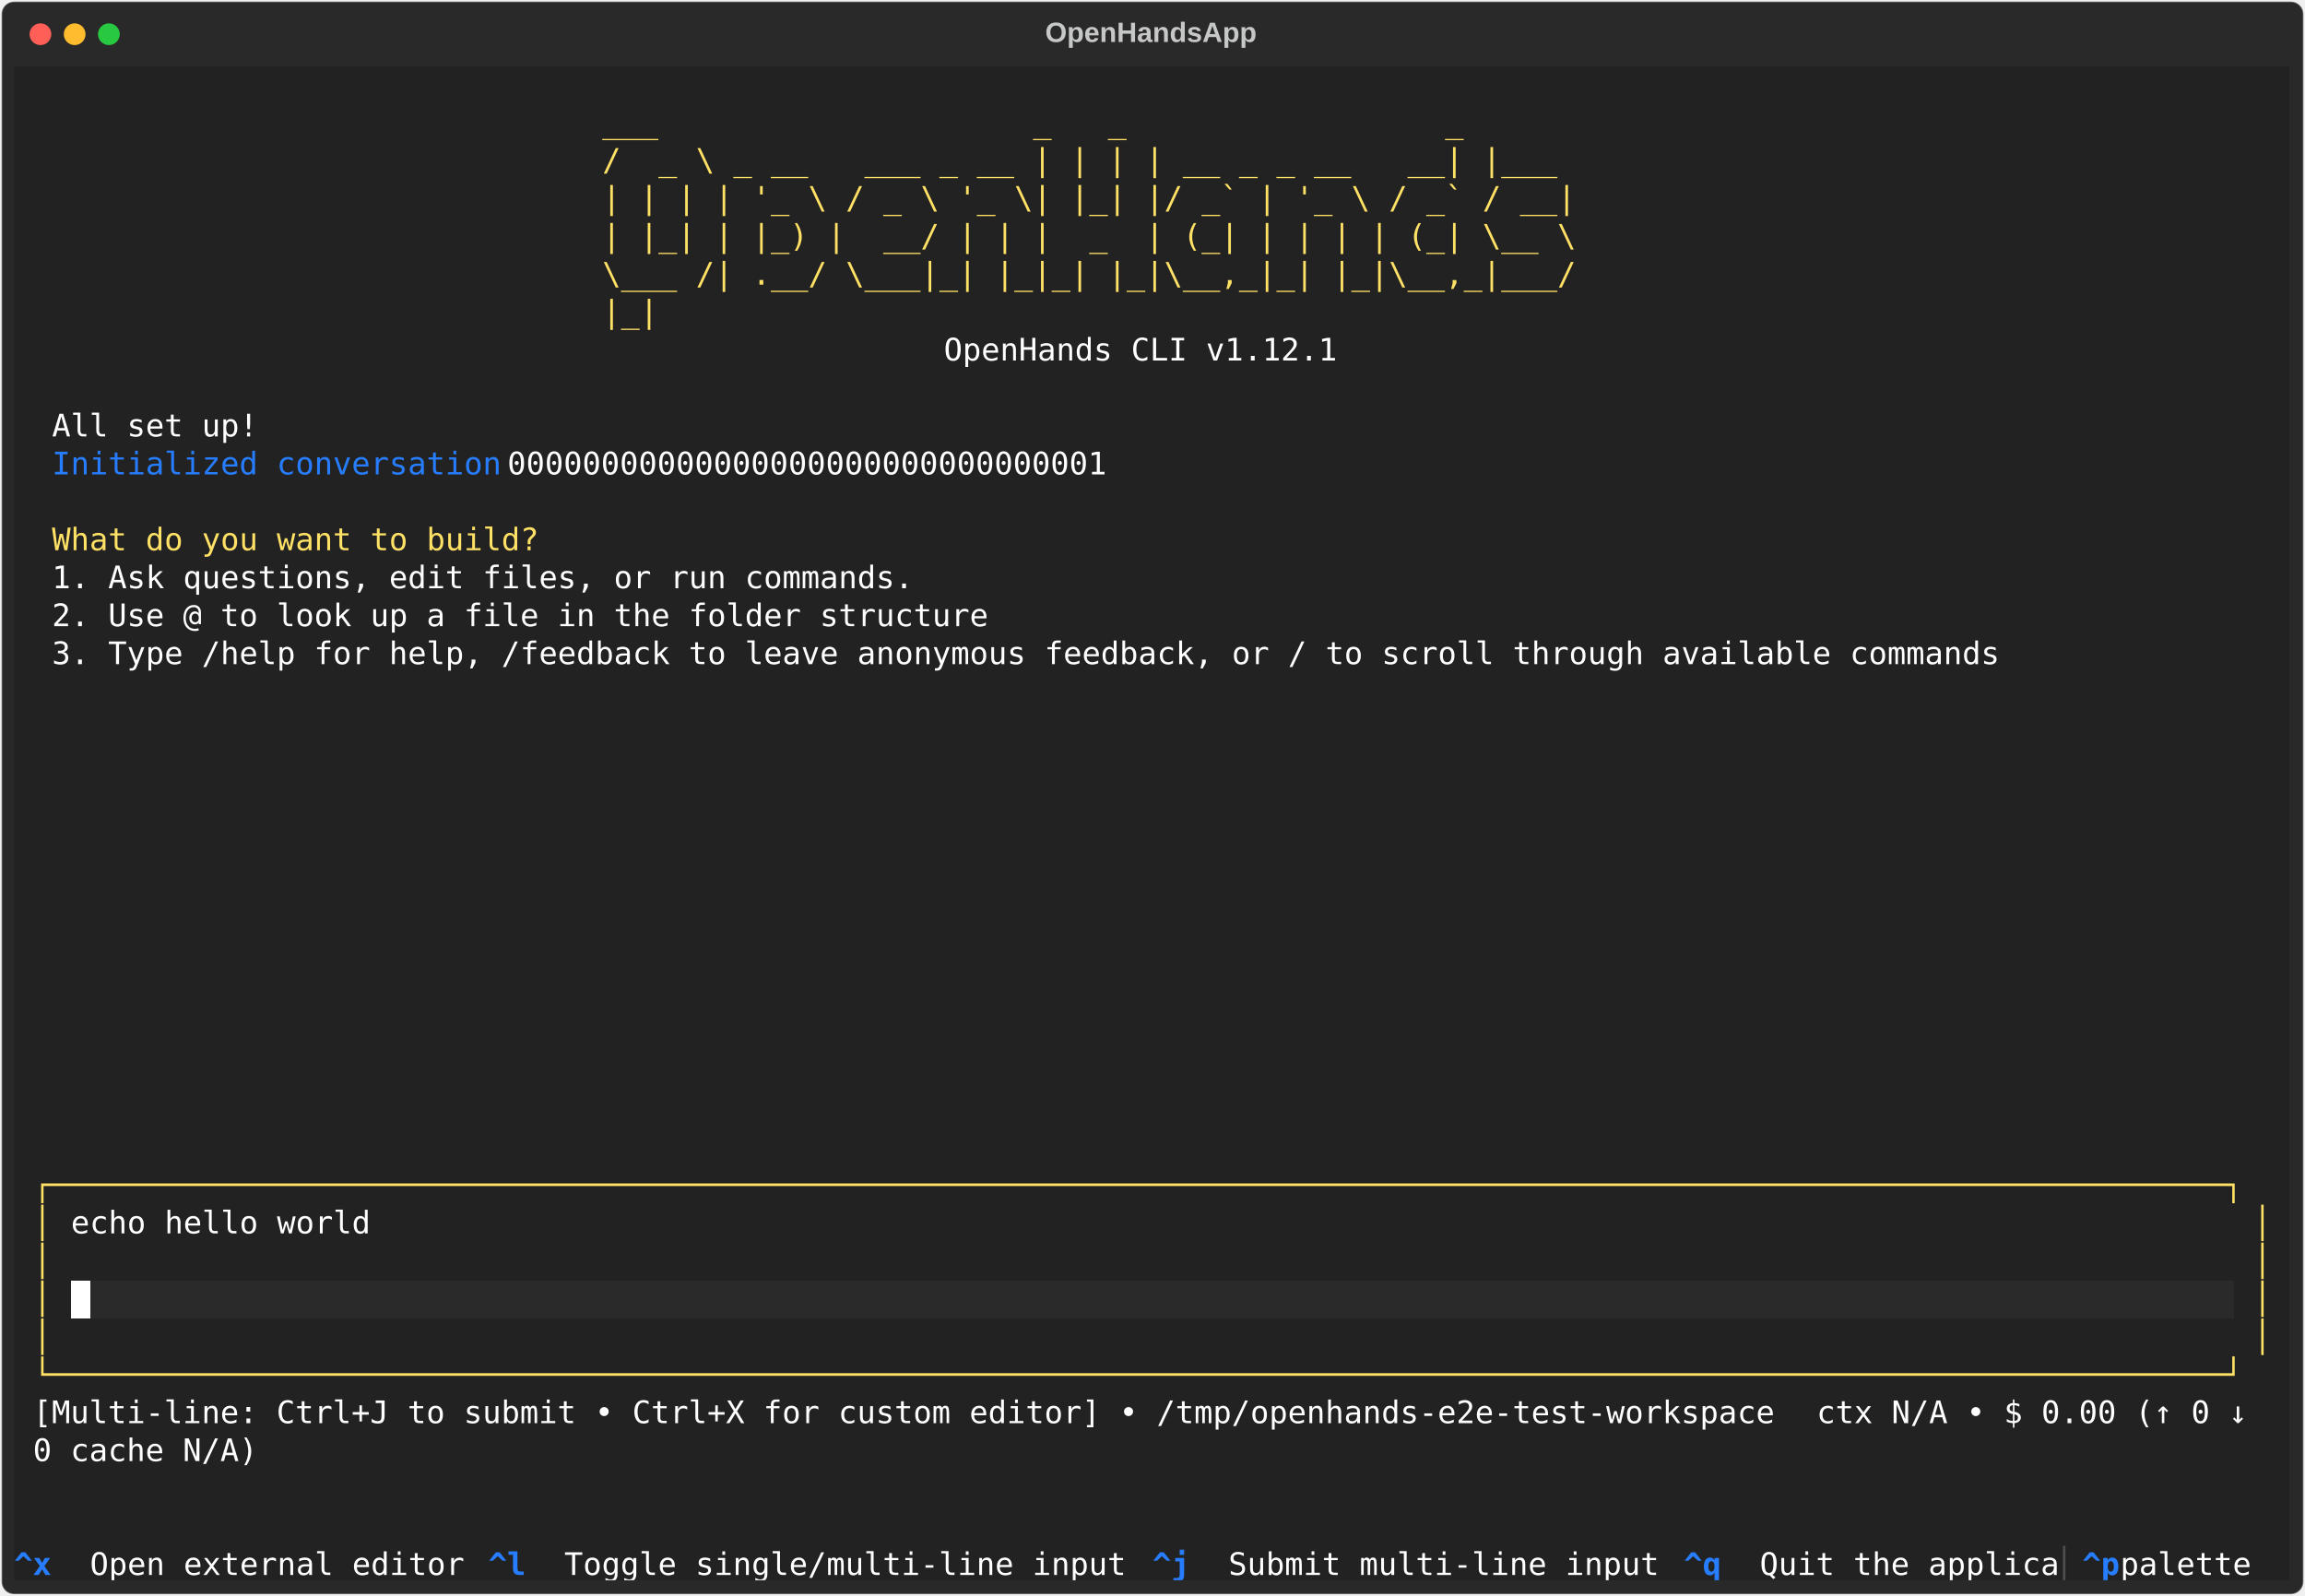
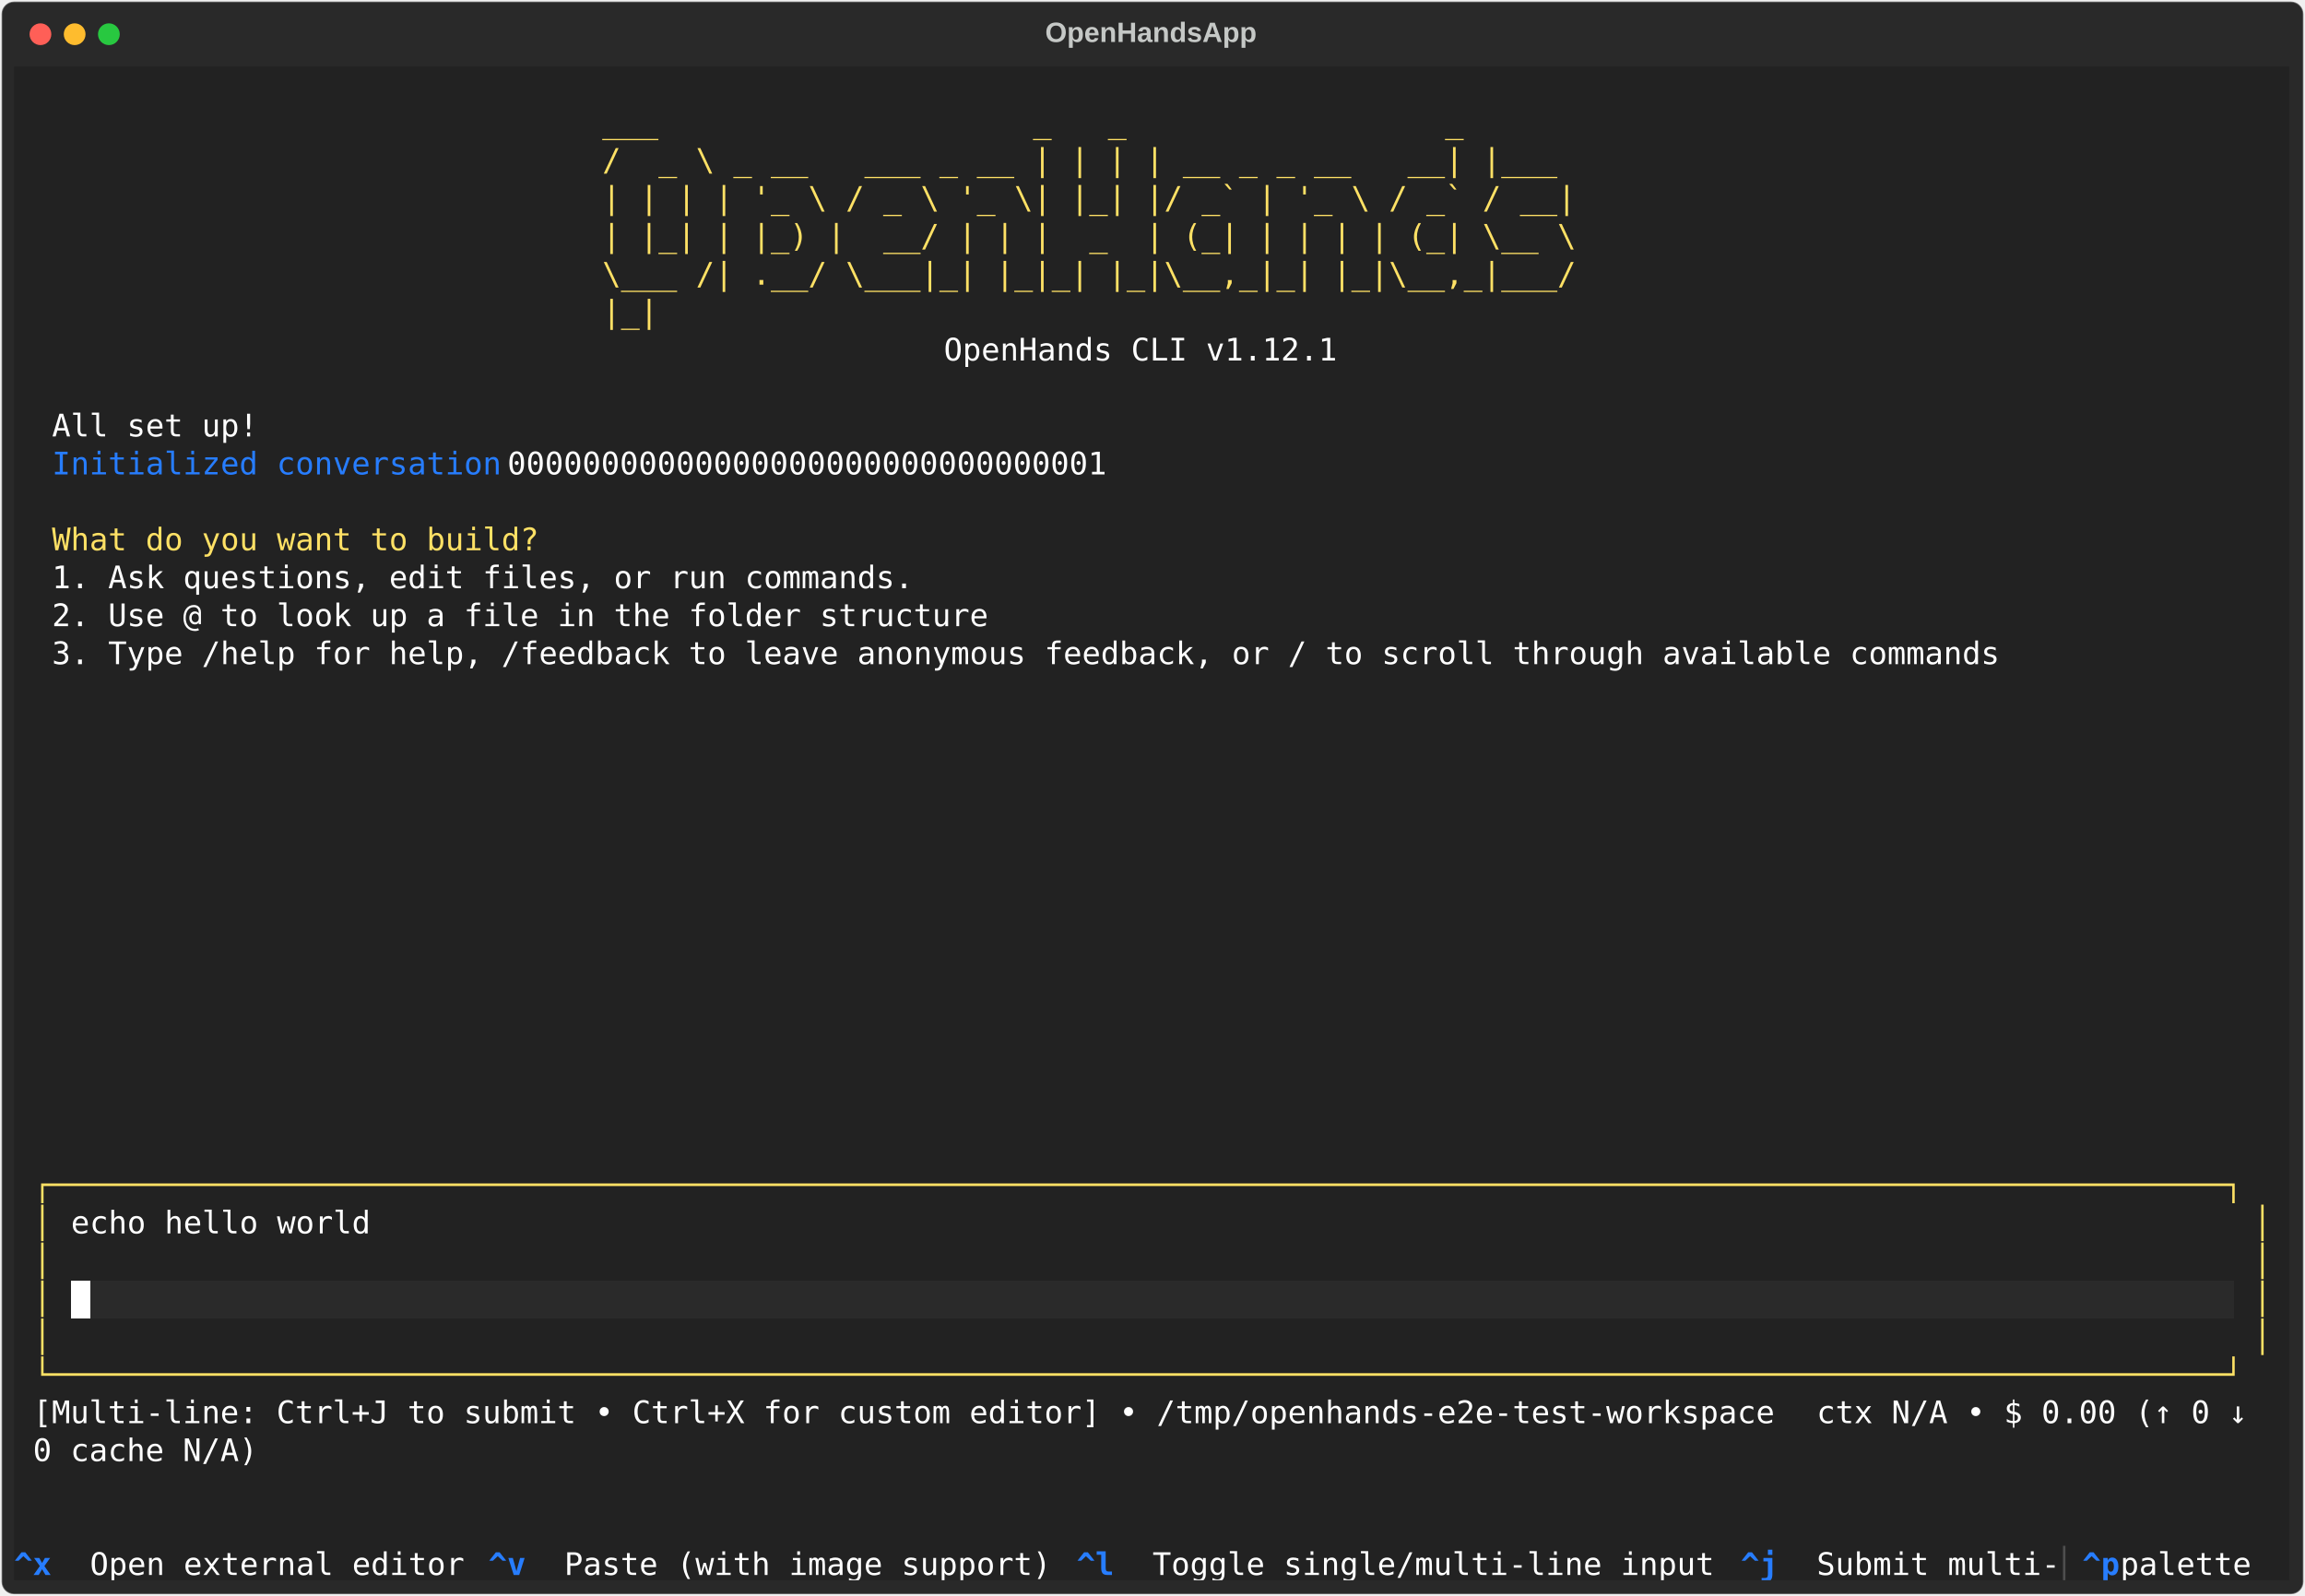
<svg xmlns="http://www.w3.org/2000/svg" class="rich-terminal" viewBox="0 0 1482 1026.0">
  <style>

    @font-face {
        font-family: "Fira Code";
        src: local("FiraCode-Regular"),
                url("https://cdnjs.cloudflare.com/ajax/libs/firacode/6.2.0/woff2/FiraCode-Regular.woff2") format("woff2"),
                url("https://cdnjs.cloudflare.com/ajax/libs/firacode/6.2.0/woff/FiraCode-Regular.woff") format("woff");
        font-style: normal;
        font-weight: 400;
    }
    @font-face {
        font-family: "Fira Code";
        src: local("FiraCode-Bold"),
                url("https://cdnjs.cloudflare.com/ajax/libs/firacode/6.2.0/woff2/FiraCode-Bold.woff2") format("woff2"),
                url("https://cdnjs.cloudflare.com/ajax/libs/firacode/6.2.0/woff/FiraCode-Bold.woff") format("woff");
        font-style: bold;
        font-weight: 700;
    }

    .terminal-matrix {
        font-family: Fira Code, monospace;
        font-size: 20px;
        line-height: 24.4px;
        font-variant-east-asian: full-width;
    }

    .terminal-title {
        font-size: 18px;
        font-weight: bold;
        font-family: arial;
    }

    .terminal-r1 { fill: #c5c8c6 }
.terminal-r2 { fill: #ffe165 }
.terminal-r3 { fill: #ffffff }
.terminal-r4 { fill: #277dff }
.terminal-r5 { fill: #fee165 }
.terminal-r6 { fill: #222222 }
.terminal-r7 { fill: #277dff;font-weight: bold }
.terminal-r8 { fill: #4e4e4e }
    </style>
  <defs>
    <clipPath id="terminal-clip-terminal">
      <rect x="0" y="0" width="1463.0" height="975.0" />
    </clipPath>
    <clipPath id="terminal-line-0">
      <rect x="0" y="1.5" width="1464" height="24.65" />
    </clipPath>
    <clipPath id="terminal-line-1">
      <rect x="0" y="25.9" width="1464" height="24.65" />
    </clipPath>
    <clipPath id="terminal-line-2">
      <rect x="0" y="50.3" width="1464" height="24.65" />
    </clipPath>
    <clipPath id="terminal-line-3">
      <rect x="0" y="74.7" width="1464" height="24.65" />
    </clipPath>
    <clipPath id="terminal-line-4">
      <rect x="0" y="99.1" width="1464" height="24.65" />
    </clipPath>
    <clipPath id="terminal-line-5">
      <rect x="0" y="123.5" width="1464" height="24.65" />
    </clipPath>
    <clipPath id="terminal-line-6">
      <rect x="0" y="147.9" width="1464" height="24.65" />
    </clipPath>
    <clipPath id="terminal-line-7">
      <rect x="0" y="172.3" width="1464" height="24.65" />
    </clipPath>
    <clipPath id="terminal-line-8">
      <rect x="0" y="196.7" width="1464" height="24.65" />
    </clipPath>
    <clipPath id="terminal-line-9">
      <rect x="0" y="221.1" width="1464" height="24.65" />
    </clipPath>
    <clipPath id="terminal-line-10">
      <rect x="0" y="245.5" width="1464" height="24.65" />
    </clipPath>
    <clipPath id="terminal-line-11">
      <rect x="0" y="269.9" width="1464" height="24.65" />
    </clipPath>
    <clipPath id="terminal-line-12">
      <rect x="0" y="294.3" width="1464" height="24.65" />
    </clipPath>
    <clipPath id="terminal-line-13">
      <rect x="0" y="318.7" width="1464" height="24.65" />
    </clipPath>
    <clipPath id="terminal-line-14">
      <rect x="0" y="343.1" width="1464" height="24.65" />
    </clipPath>
    <clipPath id="terminal-line-15">
      <rect x="0" y="367.5" width="1464" height="24.65" />
    </clipPath>
    <clipPath id="terminal-line-16">
      <rect x="0" y="391.9" width="1464" height="24.65" />
    </clipPath>
    <clipPath id="terminal-line-17">
      <rect x="0" y="416.3" width="1464" height="24.65" />
    </clipPath>
    <clipPath id="terminal-line-18">
      <rect x="0" y="440.7" width="1464" height="24.65" />
    </clipPath>
    <clipPath id="terminal-line-19">
      <rect x="0" y="465.1" width="1464" height="24.65" />
    </clipPath>
    <clipPath id="terminal-line-20">
      <rect x="0" y="489.5" width="1464" height="24.65" />
    </clipPath>
    <clipPath id="terminal-line-21">
      <rect x="0" y="513.9" width="1464" height="24.65" />
    </clipPath>
    <clipPath id="terminal-line-22">
      <rect x="0" y="538.3" width="1464" height="24.65" />
    </clipPath>
    <clipPath id="terminal-line-23">
      <rect x="0" y="562.7" width="1464" height="24.65" />
    </clipPath>
    <clipPath id="terminal-line-24">
      <rect x="0" y="587.1" width="1464" height="24.65" />
    </clipPath>
    <clipPath id="terminal-line-25">
      <rect x="0" y="611.5" width="1464" height="24.65" />
    </clipPath>
    <clipPath id="terminal-line-26">
      <rect x="0" y="635.9" width="1464" height="24.65" />
    </clipPath>
    <clipPath id="terminal-line-27">
      <rect x="0" y="660.3" width="1464" height="24.65" />
    </clipPath>
    <clipPath id="terminal-line-28">
      <rect x="0" y="684.7" width="1464" height="24.65" />
    </clipPath>
    <clipPath id="terminal-line-29">
      <rect x="0" y="709.1" width="1464" height="24.65" />
    </clipPath>
    <clipPath id="terminal-line-30">
      <rect x="0" y="733.5" width="1464" height="24.65" />
    </clipPath>
    <clipPath id="terminal-line-31">
      <rect x="0" y="757.9" width="1464" height="24.65" />
    </clipPath>
    <clipPath id="terminal-line-32">
      <rect x="0" y="782.3" width="1464" height="24.65" />
    </clipPath>
    <clipPath id="terminal-line-33">
      <rect x="0" y="806.7" width="1464" height="24.65" />
    </clipPath>
    <clipPath id="terminal-line-34">
      <rect x="0" y="831.1" width="1464" height="24.65" />
    </clipPath>
    <clipPath id="terminal-line-35">
      <rect x="0" y="855.5" width="1464" height="24.65" />
    </clipPath>
    <clipPath id="terminal-line-36">
      <rect x="0" y="879.9" width="1464" height="24.65" />
    </clipPath>
    <clipPath id="terminal-line-37">
      <rect x="0" y="904.3" width="1464" height="24.65" />
    </clipPath>
    <clipPath id="terminal-line-38">
      <rect x="0" y="928.7" width="1464" height="24.65" />
    </clipPath>
  </defs>
  <rect fill="#292929" stroke="rgba(255,255,255,0.35)" stroke-width="1" x="1" y="1" width="1480" height="1024" rx="8" />
  <text class="terminal-title" fill="#c5c8c6" text-anchor="middle" x="740" y="27">OpenHandsApp</text>
  <g transform="translate(26,22)">
    <circle cx="0" cy="0" r="7" fill="#ff5f57" />
    <circle cx="22" cy="0" r="7" fill="#febc2e" />
    <circle cx="44" cy="0" r="7" fill="#28c840" />
  </g>
  <g transform="translate(9, 41)" clip-path="url(#terminal-clip-terminal)">
    <rect fill="#222222" x="0" y="1.5" width="1464" height="24.65" shape-rendering="crispEdges" />
    <rect fill="#222222" x="0" y="25.9" width="378.2" height="24.65" shape-rendering="crispEdges" />
    <rect fill="#222222" x="378.2" y="25.9" width="695.4" height="24.65" shape-rendering="crispEdges" />
    <rect fill="#222222" x="1073.6" y="25.9" width="390.4" height="24.65" shape-rendering="crispEdges" />
    <rect fill="#222222" x="0" y="50.3" width="378.2" height="24.65" shape-rendering="crispEdges" />
    <rect fill="#222222" x="378.2" y="50.3" width="695.4" height="24.65" shape-rendering="crispEdges" />
    <rect fill="#222222" x="1073.6" y="50.3" width="390.4" height="24.65" shape-rendering="crispEdges" />
    <rect fill="#222222" x="0" y="74.7" width="378.2" height="24.65" shape-rendering="crispEdges" />
    <rect fill="#222222" x="378.2" y="74.7" width="695.4" height="24.65" shape-rendering="crispEdges" />
    <rect fill="#222222" x="1073.6" y="74.7" width="390.4" height="24.65" shape-rendering="crispEdges" />
    <rect fill="#222222" x="0" y="99.1" width="378.2" height="24.65" shape-rendering="crispEdges" />
    <rect fill="#222222" x="378.2" y="99.1" width="695.4" height="24.65" shape-rendering="crispEdges" />
    <rect fill="#222222" x="1073.6" y="99.1" width="390.4" height="24.65" shape-rendering="crispEdges" />
    <rect fill="#222222" x="0" y="123.5" width="378.2" height="24.65" shape-rendering="crispEdges" />
    <rect fill="#222222" x="378.2" y="123.5" width="695.4" height="24.65" shape-rendering="crispEdges" />
    <rect fill="#222222" x="1073.6" y="123.5" width="390.4" height="24.65" shape-rendering="crispEdges" />
    <rect fill="#222222" x="0" y="147.9" width="378.2" height="24.65" shape-rendering="crispEdges" />
    <rect fill="#222222" x="378.2" y="147.9" width="695.4" height="24.65" shape-rendering="crispEdges" />
    <rect fill="#222222" x="1073.6" y="147.9" width="390.4" height="24.65" shape-rendering="crispEdges" />
    <rect fill="#222222" x="0" y="172.3" width="597.8" height="24.65" shape-rendering="crispEdges" />
    <rect fill="#222222" x="597.8" y="172.3" width="256.2" height="24.65" shape-rendering="crispEdges" />
    <rect fill="#222222" x="854" y="172.3" width="610" height="24.65" shape-rendering="crispEdges" />
    <rect fill="#222222" x="0" y="196.7" width="1464" height="24.65" shape-rendering="crispEdges" />
    <rect fill="#222222" x="0" y="221.1" width="24.4" height="24.65" shape-rendering="crispEdges" />
    <rect fill="#222222" x="24.4" y="221.1" width="134.2" height="24.65" shape-rendering="crispEdges" />
    <rect fill="#222222" x="158.6" y="221.1" width="1305.4" height="24.65" shape-rendering="crispEdges" />
    <rect fill="#222222" x="0" y="245.5" width="24.4" height="24.65" shape-rendering="crispEdges" />
    <rect fill="#222222" x="24.4" y="245.5" width="292.8" height="24.65" shape-rendering="crispEdges" />
    <rect fill="#222222" x="317.2" y="245.5" width="402.6" height="24.65" shape-rendering="crispEdges" />
    <rect fill="#222222" x="719.8" y="245.5" width="744.2" height="24.65" shape-rendering="crispEdges" />
    <rect fill="#222222" x="0" y="269.9" width="1464" height="24.65" shape-rendering="crispEdges" />
    <rect fill="#222222" x="0" y="294.3" width="24.4" height="24.65" shape-rendering="crispEdges" />
    <rect fill="#222222" x="24.4" y="294.3" width="317.2" height="24.65" shape-rendering="crispEdges" />
    <rect fill="#222222" x="341.6" y="294.3" width="1122.4" height="24.65" shape-rendering="crispEdges" />
    <rect fill="#222222" x="0" y="318.7" width="24.4" height="24.65" shape-rendering="crispEdges" />
    <rect fill="#222222" x="24.4" y="318.7" width="561.2" height="24.65" shape-rendering="crispEdges" />
    <rect fill="#222222" x="585.6" y="318.7" width="878.4" height="24.65" shape-rendering="crispEdges" />
    <rect fill="#222222" x="0" y="343.1" width="24.4" height="24.65" shape-rendering="crispEdges" />
    <rect fill="#222222" x="24.4" y="343.1" width="610" height="24.65" shape-rendering="crispEdges" />
    <rect fill="#222222" x="634.4" y="343.1" width="829.6" height="24.65" shape-rendering="crispEdges" />
    <rect fill="#222222" x="0" y="367.5" width="24.4" height="24.65" shape-rendering="crispEdges" />
    <rect fill="#222222" x="24.4" y="367.5" width="1268.8" height="24.65" shape-rendering="crispEdges" />
    <rect fill="#222222" x="1293.2" y="367.5" width="170.8" height="24.65" shape-rendering="crispEdges" />
    <rect fill="#222222" x="0" y="391.9" width="1464" height="24.65" shape-rendering="crispEdges" />
    <rect fill="#222222" x="0" y="416.3" width="1464" height="24.65" shape-rendering="crispEdges" />
    <rect fill="#222222" x="0" y="440.7" width="1464" height="24.65" shape-rendering="crispEdges" />
    <rect fill="#222222" x="0" y="465.1" width="1464" height="24.65" shape-rendering="crispEdges" />
    <rect fill="#222222" x="0" y="489.5" width="1464" height="24.65" shape-rendering="crispEdges" />
    <rect fill="#222222" x="0" y="513.9" width="1464" height="24.65" shape-rendering="crispEdges" />
    <rect fill="#222222" x="0" y="538.3" width="1464" height="24.65" shape-rendering="crispEdges" />
    <rect fill="#222222" x="0" y="562.7" width="1464" height="24.65" shape-rendering="crispEdges" />
    <rect fill="#222222" x="0" y="587.1" width="1464" height="24.65" shape-rendering="crispEdges" />
    <rect fill="#222222" x="0" y="611.5" width="1464" height="24.65" shape-rendering="crispEdges" />
    <rect fill="#222222" x="0" y="635.9" width="1464" height="24.65" shape-rendering="crispEdges" />
    <rect fill="#222222" x="0" y="660.3" width="1464" height="24.65" shape-rendering="crispEdges" />
    <rect fill="#222222" x="0" y="684.7" width="12.2" height="24.65" shape-rendering="crispEdges" />
    <rect fill="#222222" x="12.2" y="684.7" width="12.2" height="24.65" shape-rendering="crispEdges" />
    <rect fill="#222222" x="24.4" y="684.7" width="1439.6" height="24.65" shape-rendering="crispEdges" />
    <rect fill="#222222" x="0" y="709.1" width="12.2" height="24.65" shape-rendering="crispEdges" />
    <rect fill="#222222" x="12.2" y="709.1" width="1439.6" height="24.65" shape-rendering="crispEdges" />
    <rect fill="#222222" x="1451.8" y="709.1" width="12.2" height="24.65" shape-rendering="crispEdges" />
    <rect fill="#222222" x="0" y="733.5" width="12.2" height="24.65" shape-rendering="crispEdges" />
    <rect fill="#222222" x="12.2" y="733.5" width="12.2" height="24.65" shape-rendering="crispEdges" />
    <rect fill="#222222" x="24.4" y="733.5" width="12.2" height="24.65" shape-rendering="crispEdges" />
    <rect fill="#222222" x="36.6" y="733.5" width="1390.8" height="24.65" shape-rendering="crispEdges" />
    <rect fill="#222222" x="1427.4" y="733.5" width="12.2" height="24.65" shape-rendering="crispEdges" />
    <rect fill="#222222" x="1439.6" y="733.5" width="12.2" height="24.65" shape-rendering="crispEdges" />
    <rect fill="#222222" x="1451.8" y="733.5" width="12.2" height="24.65" shape-rendering="crispEdges" />
    <rect fill="#222222" x="0" y="757.9" width="12.2" height="24.65" shape-rendering="crispEdges" />
    <rect fill="#222222" x="12.2" y="757.9" width="12.2" height="24.65" shape-rendering="crispEdges" />
    <rect fill="#222222" x="24.4" y="757.9" width="12.2" height="24.65" shape-rendering="crispEdges" />
    <rect fill="#222222" x="36.6" y="757.9" width="1390.8" height="24.65" shape-rendering="crispEdges" />
    <rect fill="#222222" x="1427.4" y="757.9" width="12.2" height="24.65" shape-rendering="crispEdges" />
    <rect fill="#222222" x="1439.6" y="757.9" width="12.2" height="24.65" shape-rendering="crispEdges" />
    <rect fill="#222222" x="1451.8" y="757.9" width="12.2" height="24.65" shape-rendering="crispEdges" />
    <rect fill="#222222" x="0" y="782.3" width="12.2" height="24.65" shape-rendering="crispEdges" />
    <rect fill="#222222" x="12.2" y="782.3" width="12.2" height="24.65" shape-rendering="crispEdges" />
    <rect fill="#222222" x="24.4" y="782.3" width="12.2" height="24.65" shape-rendering="crispEdges" />
    <rect fill="#ffffff" x="36.6" y="782.3" width="12.2" height="24.65" shape-rendering="crispEdges" />
    <rect fill="#2a2a2a" x="48.8" y="782.3" width="1378.6" height="24.65" shape-rendering="crispEdges" />
    <rect fill="#222222" x="1427.4" y="782.3" width="12.2" height="24.65" shape-rendering="crispEdges" />
    <rect fill="#222222" x="1439.6" y="782.3" width="12.2" height="24.65" shape-rendering="crispEdges" />
    <rect fill="#222222" x="1451.8" y="782.3" width="12.2" height="24.65" shape-rendering="crispEdges" />
    <rect fill="#222222" x="0" y="806.7" width="12.2" height="24.65" shape-rendering="crispEdges" />
    <rect fill="#222222" x="12.2" y="806.7" width="12.2" height="24.65" shape-rendering="crispEdges" />
    <rect fill="#222222" x="24.4" y="806.7" width="12.2" height="24.65" shape-rendering="crispEdges" />
    <rect fill="#222222" x="36.6" y="806.7" width="1390.8" height="24.65" shape-rendering="crispEdges" />
    <rect fill="#222222" x="1427.4" y="806.7" width="12.2" height="24.65" shape-rendering="crispEdges" />
    <rect fill="#222222" x="1439.6" y="806.7" width="12.2" height="24.65" shape-rendering="crispEdges" />
    <rect fill="#222222" x="1451.8" y="806.7" width="12.2" height="24.65" shape-rendering="crispEdges" />
    <rect fill="#222222" x="0" y="831.1" width="12.2" height="24.65" shape-rendering="crispEdges" />
    <rect fill="#222222" x="12.2" y="831.1" width="1439.6" height="24.65" shape-rendering="crispEdges" />
    <rect fill="#222222" x="1451.8" y="831.1" width="12.2" height="24.65" shape-rendering="crispEdges" />
    <rect fill="#222222" x="0" y="855.5" width="12.2" height="24.65" shape-rendering="crispEdges" />
    <rect fill="#222222" x="12.2" y="855.5" width="1146.8" height="24.65" shape-rendering="crispEdges" />
    <rect fill="#222222" x="1159" y="855.5" width="280.6" height="24.65" shape-rendering="crispEdges" />
    <rect fill="#222222" x="1439.6" y="855.5" width="24.4" height="24.65" shape-rendering="crispEdges" />
    <rect fill="#222222" x="0" y="879.9" width="12.2" height="24.65" shape-rendering="crispEdges" />
    <rect fill="#222222" x="12.2" y="879.9" width="146.4" height="24.65" shape-rendering="crispEdges" />
    <rect fill="#222222" x="158.6" y="879.9" width="1305.4" height="24.65" shape-rendering="crispEdges" />
    <rect fill="#222222" x="0" y="904.3" width="1464" height="24.65" shape-rendering="crispEdges" />
    <rect fill="#222222" x="0" y="928.7" width="1464" height="24.65" shape-rendering="crispEdges" />
    <rect fill="#222222" x="0" y="953.1" width="48.8" height="24.65" shape-rendering="crispEdges" />
    <rect fill="#222222" x="48.8" y="953.1" width="256.2" height="24.65" shape-rendering="crispEdges" />
    <rect fill="#222222" x="305" y="953.1" width="48.8" height="24.65" shape-rendering="crispEdges" />
-     <rect fill="#222222" x="353.8" y="953.1" width="378.2" height="24.65" shape-rendering="crispEdges" />
-     <rect fill="#222222" x="732" y="953.1" width="48.8" height="24.65" shape-rendering="crispEdges" />
-     <rect fill="#222222" x="780.8" y="953.1" width="292.8" height="24.65" shape-rendering="crispEdges" />
-     <rect fill="#222222" x="1073.6" y="953.1" width="48.8" height="24.65" shape-rendering="crispEdges" />
-     <rect fill="#222222" x="1122.4" y="953.1" width="195.2" height="24.65" shape-rendering="crispEdges" />
+     <rect fill="#222222" x="353.8" y="953.1" width="329.4" height="24.65" shape-rendering="crispEdges" />
+     <rect fill="#222222" x="683.2" y="953.1" width="48.8" height="24.65" shape-rendering="crispEdges" />
+     <rect fill="#222222" x="732" y="953.1" width="378.2" height="24.65" shape-rendering="crispEdges" />
+     <rect fill="#222222" x="1110.2" y="953.1" width="48.8" height="24.65" shape-rendering="crispEdges" />
+     <rect fill="#222222" x="1159" y="953.1" width="158.6" height="24.65" shape-rendering="crispEdges" />
    <rect fill="#222222" x="1317.6" y="953.1" width="12.2" height="24.65" shape-rendering="crispEdges" />
    <rect fill="#222222" x="1329.8" y="953.1" width="24.4" height="24.65" shape-rendering="crispEdges" />
    <rect fill="#222222" x="1354.2" y="953.1" width="97.6" height="24.65" shape-rendering="crispEdges" />
    <rect fill="#222222" x="1451.8" y="953.1" width="12.2" height="24.65" shape-rendering="crispEdges" />
    <g class="terminal-matrix">
      <text class="terminal-r1" x="1464" y="20" textLength="12.2" clip-path="url(#terminal-line-0)">
</text>
      <text class="terminal-r2" x="378.2" y="44.4" textLength="695.4" clip-path="url(#terminal-line-1)">     ___                    _   _                 _      </text>
      <text class="terminal-r1" x="1464" y="44.4" textLength="12.2" clip-path="url(#terminal-line-1)">
</text>
      <text class="terminal-r2" x="378.2" y="68.8" textLength="695.4" clip-path="url(#terminal-line-2)">    /  _ \ _ __   ___ _ __ | | | | __ _ _ __   __| |___  </text>
      <text class="terminal-r1" x="1464" y="68.8" textLength="12.2" clip-path="url(#terminal-line-2)">
</text>
      <text class="terminal-r2" x="378.2" y="93.2" textLength="695.4" clip-path="url(#terminal-line-3)">    | | | | '_ \ / _ \ '_ \| |_| |/ _` | '_ \ / _` / __| </text>
      <text class="terminal-r1" x="1464" y="93.2" textLength="12.2" clip-path="url(#terminal-line-3)">
</text>
      <text class="terminal-r2" x="378.2" y="117.6" textLength="695.4" clip-path="url(#terminal-line-4)">    | |_| | |_) |  __/ | | |  _  | (_| | | | | (_| \__ \ </text>
      <text class="terminal-r1" x="1464" y="117.6" textLength="12.2" clip-path="url(#terminal-line-4)">
</text>
      <text class="terminal-r2" x="378.2" y="142" textLength="695.4" clip-path="url(#terminal-line-5)">    \___ /| .__/ \___|_| |_|_| |_|\__,_|_| |_|\__,_|___/ </text>
      <text class="terminal-r1" x="1464" y="142" textLength="12.2" clip-path="url(#terminal-line-5)">
</text>
      <text class="terminal-r2" x="378.2" y="166.4" textLength="695.4" clip-path="url(#terminal-line-6)">          |_|                                            </text>
      <text class="terminal-r1" x="1464" y="166.4" textLength="12.2" clip-path="url(#terminal-line-6)">
</text>
      <text class="terminal-r3" x="597.8" y="190.8" textLength="256.2" clip-path="url(#terminal-line-7)">OpenHands CLI v1.12.1</text>
      <text class="terminal-r1" x="1464" y="190.8" textLength="12.2" clip-path="url(#terminal-line-7)">
</text>
      <text class="terminal-r1" x="1464" y="215.2" textLength="12.2" clip-path="url(#terminal-line-8)">
</text>
      <text class="terminal-r3" x="24.4" y="239.6" textLength="134.2" clip-path="url(#terminal-line-9)">All set up!</text>
      <text class="terminal-r1" x="1464" y="239.6" textLength="12.2" clip-path="url(#terminal-line-9)">
</text>
      <text class="terminal-r4" x="24.4" y="264" textLength="292.8" clip-path="url(#terminal-line-10)">Initialized conversation</text>
      <text class="terminal-r3" x="317.2" y="264" textLength="402.6" clip-path="url(#terminal-line-10)"> 00000000000000000000000000000001</text>
      <text class="terminal-r1" x="1464" y="264" textLength="12.2" clip-path="url(#terminal-line-10)">
</text>
      <text class="terminal-r1" x="1464" y="288.4" textLength="12.2" clip-path="url(#terminal-line-11)">
</text>
      <text class="terminal-r2" x="24.4" y="312.8" textLength="317.2" clip-path="url(#terminal-line-12)">What do you want to build?</text>
      <text class="terminal-r1" x="1464" y="312.8" textLength="12.2" clip-path="url(#terminal-line-12)">
</text>
      <text class="terminal-r3" x="24.4" y="337.2" textLength="561.2" clip-path="url(#terminal-line-13)">1. Ask questions, edit files, or run commands.</text>
      <text class="terminal-r1" x="1464" y="337.2" textLength="12.2" clip-path="url(#terminal-line-13)">
</text>
      <text class="terminal-r3" x="24.4" y="361.6" textLength="610" clip-path="url(#terminal-line-14)">2. Use @ to look up a file in the folder structure</text>
      <text class="terminal-r1" x="1464" y="361.6" textLength="12.2" clip-path="url(#terminal-line-14)">
</text>
      <text class="terminal-r3" x="24.4" y="386" textLength="1268.8" clip-path="url(#terminal-line-15)">3. Type /help for help, /feedback to leave anonymous feedback, or / to scroll through available commands</text>
      <text class="terminal-r1" x="1464" y="386" textLength="12.2" clip-path="url(#terminal-line-15)">
</text>
      <text class="terminal-r1" x="1464" y="410.4" textLength="12.2" clip-path="url(#terminal-line-16)">
</text>
      <text class="terminal-r1" x="1464" y="434.8" textLength="12.2" clip-path="url(#terminal-line-17)">
</text>
      <text class="terminal-r1" x="1464" y="459.2" textLength="12.2" clip-path="url(#terminal-line-18)">
</text>
      <text class="terminal-r1" x="1464" y="483.6" textLength="12.2" clip-path="url(#terminal-line-19)">
</text>
      <text class="terminal-r1" x="1464" y="508" textLength="12.2" clip-path="url(#terminal-line-20)">
</text>
      <text class="terminal-r1" x="1464" y="532.4" textLength="12.2" clip-path="url(#terminal-line-21)">
</text>
      <text class="terminal-r1" x="1464" y="556.8" textLength="12.2" clip-path="url(#terminal-line-22)">
</text>
      <text class="terminal-r1" x="1464" y="581.2" textLength="12.2" clip-path="url(#terminal-line-23)">
</text>
      <text class="terminal-r1" x="1464" y="605.6" textLength="12.2" clip-path="url(#terminal-line-24)">
</text>
      <text class="terminal-r1" x="1464" y="630" textLength="12.2" clip-path="url(#terminal-line-25)">
</text>
      <text class="terminal-r1" x="1464" y="654.4" textLength="12.2" clip-path="url(#terminal-line-26)">
</text>
      <text class="terminal-r1" x="1464" y="678.8" textLength="12.2" clip-path="url(#terminal-line-27)">
</text>
      <text class="terminal-r1" x="1464" y="703.2" textLength="12.2" clip-path="url(#terminal-line-28)">
</text>
      <text class="terminal-r5" x="12.2" y="727.6" textLength="1439.6" clip-path="url(#terminal-line-29)">┌────────────────────────────────────────────────────────────────────────────────────────────────────────────────────┐</text>
      <text class="terminal-r1" x="1464" y="727.6" textLength="12.2" clip-path="url(#terminal-line-29)">
</text>
      <text class="terminal-r5" x="12.2" y="752" textLength="12.2" clip-path="url(#terminal-line-30)">│</text>
      <text class="terminal-r3" x="36.6" y="752" textLength="1390.8" clip-path="url(#terminal-line-30)">echo hello world                                                                                                  </text>
      <text class="terminal-r5" x="1439.6" y="752" textLength="12.2" clip-path="url(#terminal-line-30)">│</text>
      <text class="terminal-r1" x="1464" y="752" textLength="12.2" clip-path="url(#terminal-line-30)">
</text>
      <text class="terminal-r5" x="12.2" y="776.4" textLength="12.2" clip-path="url(#terminal-line-31)">│</text>
      <text class="terminal-r5" x="1439.6" y="776.4" textLength="12.2" clip-path="url(#terminal-line-31)">│</text>
      <text class="terminal-r1" x="1464" y="776.4" textLength="12.2" clip-path="url(#terminal-line-31)">
</text>
      <text class="terminal-r5" x="12.2" y="800.8" textLength="12.2" clip-path="url(#terminal-line-32)">│</text>
      <text class="terminal-r5" x="1439.6" y="800.8" textLength="12.2" clip-path="url(#terminal-line-32)">│</text>
      <text class="terminal-r1" x="1464" y="800.8" textLength="12.2" clip-path="url(#terminal-line-32)">
</text>
      <text class="terminal-r5" x="12.2" y="825.2" textLength="12.2" clip-path="url(#terminal-line-33)">│</text>
      <text class="terminal-r5" x="1439.6" y="825.2" textLength="12.2" clip-path="url(#terminal-line-33)">│</text>
      <text class="terminal-r1" x="1464" y="825.2" textLength="12.2" clip-path="url(#terminal-line-33)">
</text>
      <text class="terminal-r5" x="12.2" y="849.6" textLength="1439.6" clip-path="url(#terminal-line-34)">└────────────────────────────────────────────────────────────────────────────────────────────────────────────────────┘</text>
      <text class="terminal-r1" x="1464" y="849.6" textLength="12.2" clip-path="url(#terminal-line-34)">
</text>
      <text class="terminal-r3" x="12.2" y="874" textLength="1146.8" clip-path="url(#terminal-line-35)">[Multi-line: Ctrl+J to submit • Ctrl+X for custom editor] • /tmp/openhands-e2e-test-workspace </text>
      <text class="terminal-r3" x="1159" y="874" textLength="280.6" clip-path="url(#terminal-line-35)">ctx N/A • $ 0.00 (↑ 0 ↓</text>
      <text class="terminal-r1" x="1464" y="874" textLength="12.2" clip-path="url(#terminal-line-35)">
</text>
      <text class="terminal-r3" x="12.2" y="898.4" textLength="146.4" clip-path="url(#terminal-line-36)">0 cache N/A)</text>
      <text class="terminal-r1" x="1464" y="898.4" textLength="12.2" clip-path="url(#terminal-line-36)">
</text>
      <text class="terminal-r1" x="1464" y="922.8" textLength="12.2" clip-path="url(#terminal-line-37)">
</text>
      <text class="terminal-r1" x="1464" y="947.2" textLength="12.2" clip-path="url(#terminal-line-38)">
</text>
      <text class="terminal-r7" x="0" y="971.6" textLength="48.8" clip-path="url(#terminal-line-39)"> ^x </text>
      <text class="terminal-r3" x="48.8" y="971.6" textLength="256.2" clip-path="url(#terminal-line-39)">Open external editor </text>
-       <text class="terminal-r7" x="305" y="971.6" textLength="48.8" clip-path="url(#terminal-line-39)"> ^l </text>
-       <text class="terminal-r3" x="353.8" y="971.6" textLength="378.2" clip-path="url(#terminal-line-39)">Toggle single/multi-line input </text>
-       <text class="terminal-r7" x="732" y="971.6" textLength="48.8" clip-path="url(#terminal-line-39)"> ^j </text>
-       <text class="terminal-r3" x="780.8" y="971.6" textLength="292.8" clip-path="url(#terminal-line-39)">Submit multi-line input </text>
-       <text class="terminal-r7" x="1073.6" y="971.6" textLength="48.8" clip-path="url(#terminal-line-39)"> ^q </text>
-       <text class="terminal-r3" x="1122.4" y="971.6" textLength="195.2" clip-path="url(#terminal-line-39)">Quit the applica</text>
+       <text class="terminal-r7" x="305" y="971.6" textLength="48.8" clip-path="url(#terminal-line-39)"> ^v </text>
+       <text class="terminal-r3" x="353.8" y="971.6" textLength="329.4" clip-path="url(#terminal-line-39)">Paste (with image support) </text>
+       <text class="terminal-r7" x="683.2" y="971.6" textLength="48.8" clip-path="url(#terminal-line-39)"> ^l </text>
+       <text class="terminal-r3" x="732" y="971.6" textLength="378.2" clip-path="url(#terminal-line-39)">Toggle single/multi-line input </text>
+       <text class="terminal-r7" x="1110.2" y="971.6" textLength="48.8" clip-path="url(#terminal-line-39)"> ^j </text>
+       <text class="terminal-r3" x="1159" y="971.6" textLength="158.6" clip-path="url(#terminal-line-39)">Submit multi-</text>
      <text class="terminal-r8" x="1317.6" y="971.6" textLength="12.2" clip-path="url(#terminal-line-39)">▏</text>
      <text class="terminal-r7" x="1329.8" y="971.6" textLength="24.4" clip-path="url(#terminal-line-39)">^p</text>
      <text class="terminal-r3" x="1354.2" y="971.6" textLength="97.6" clip-path="url(#terminal-line-39)"> palette</text>
    </g>
  </g>
</svg>
